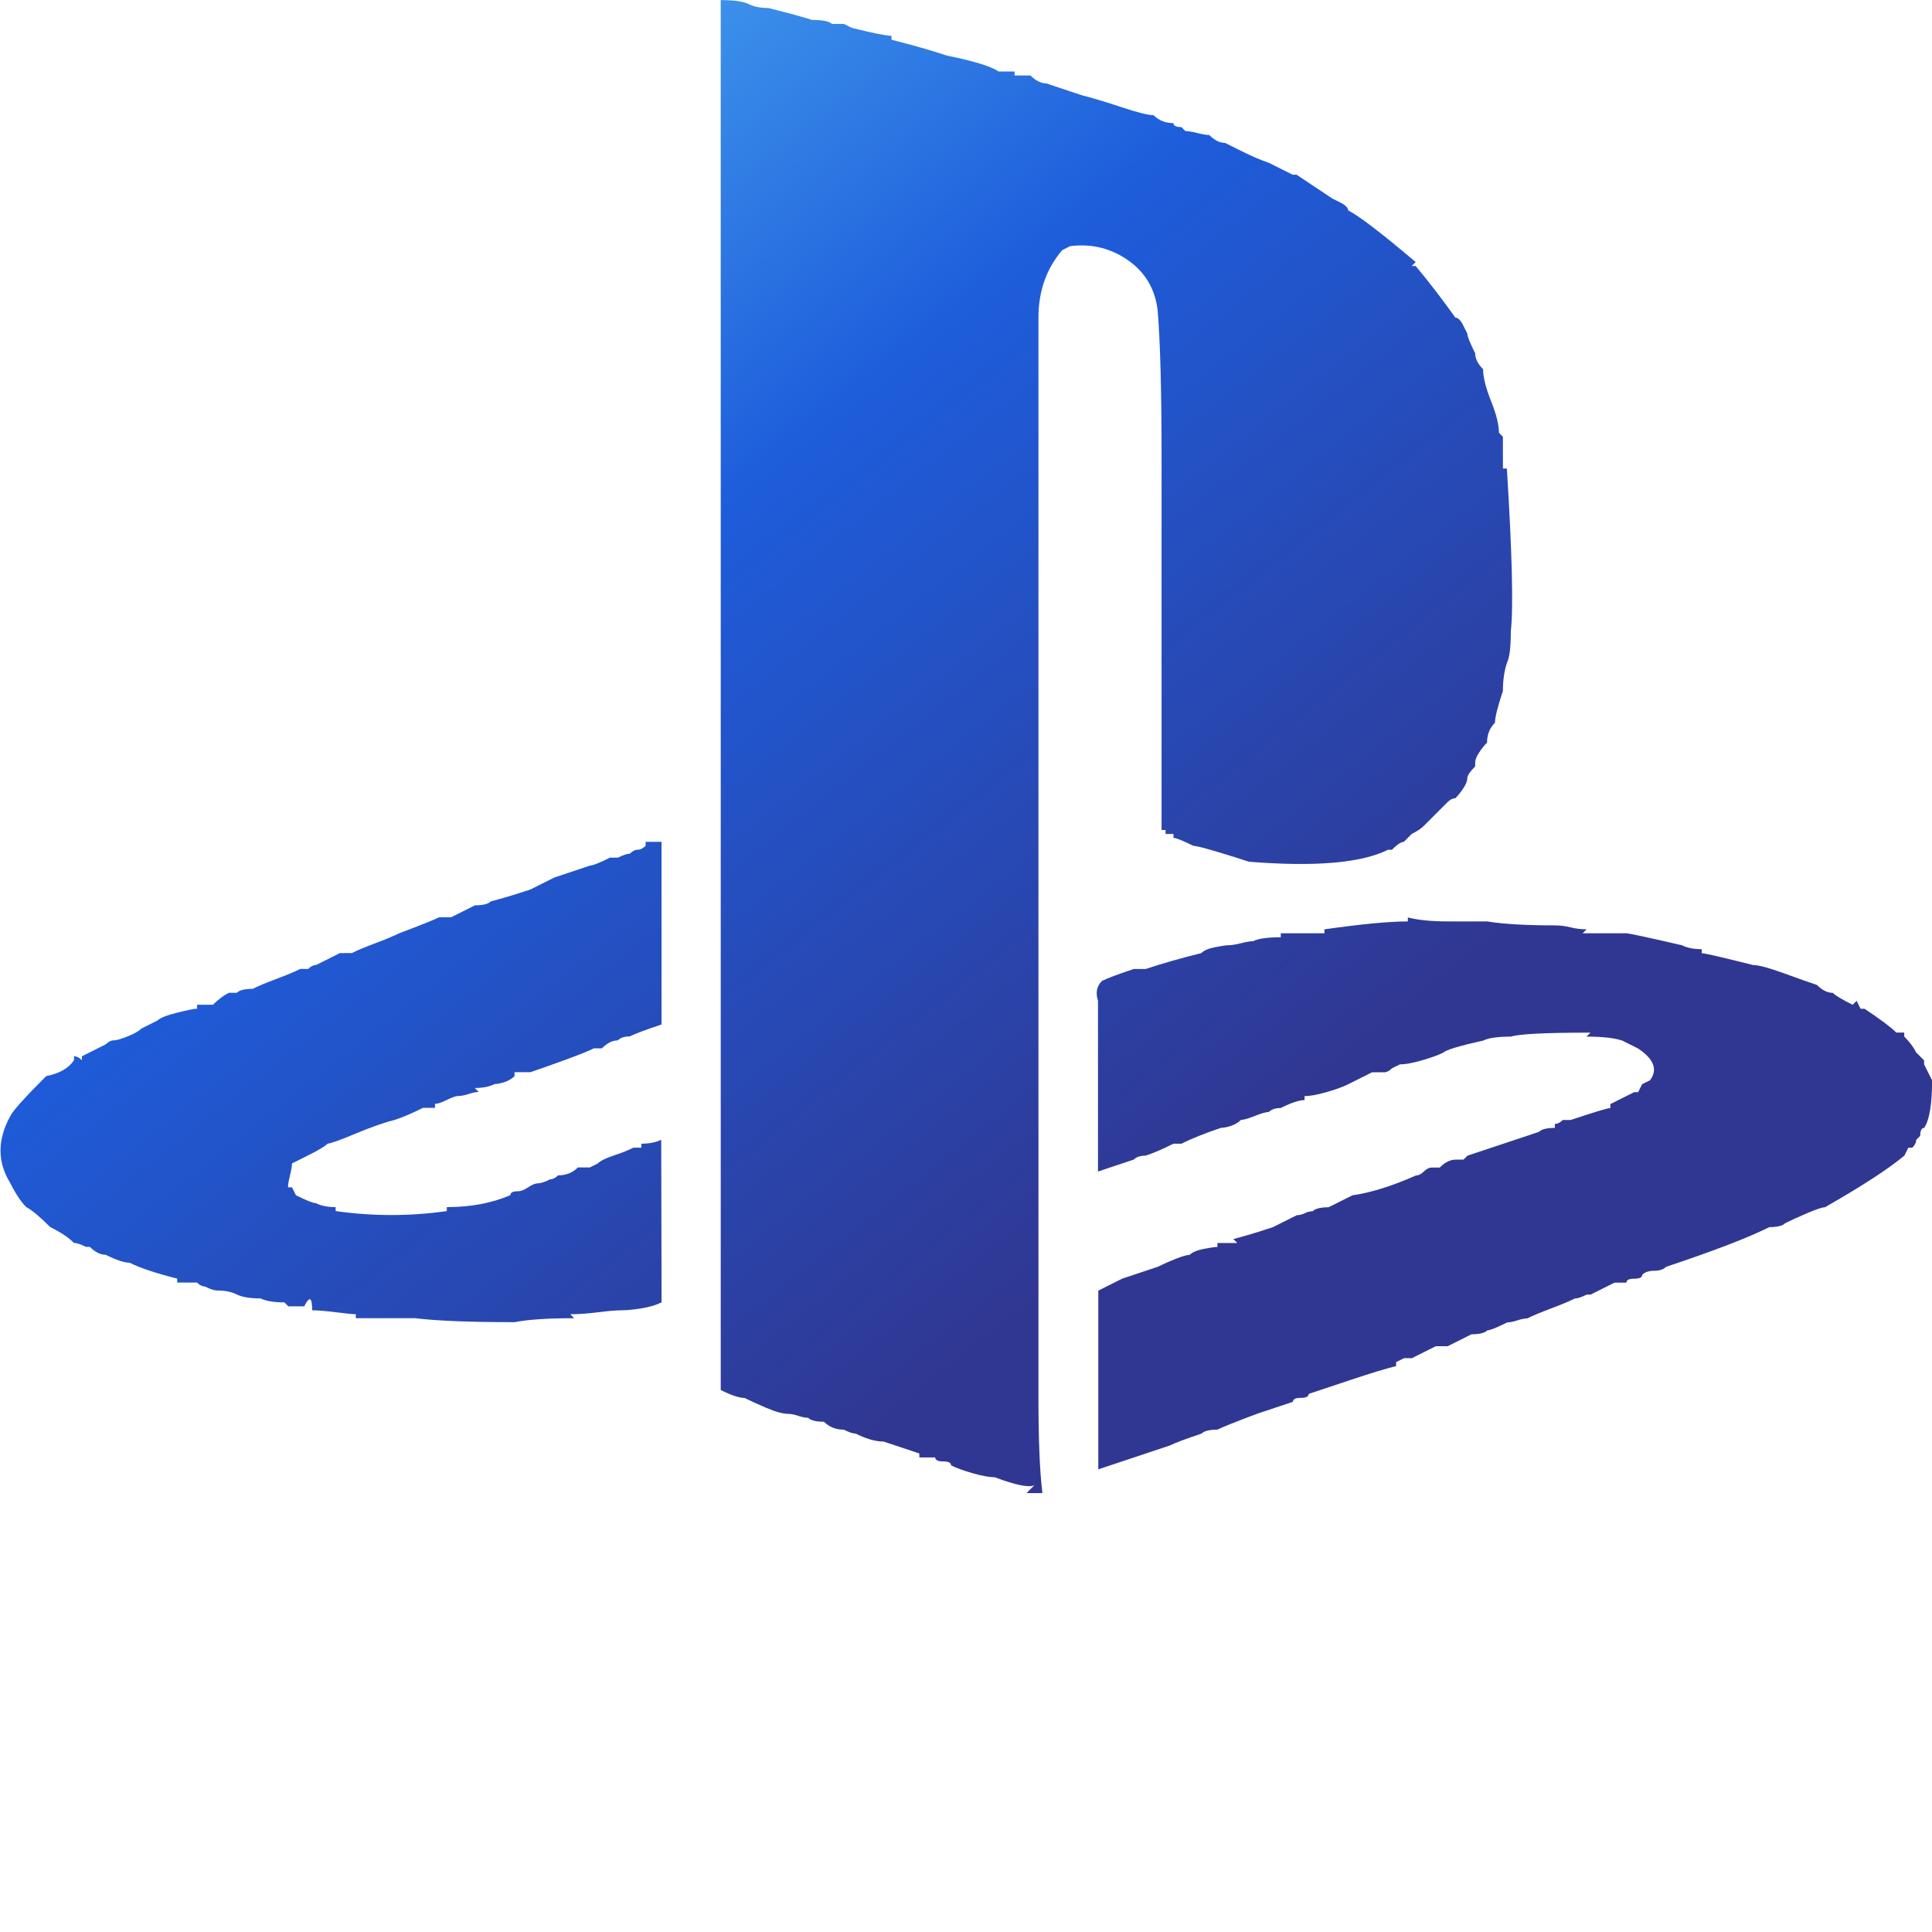
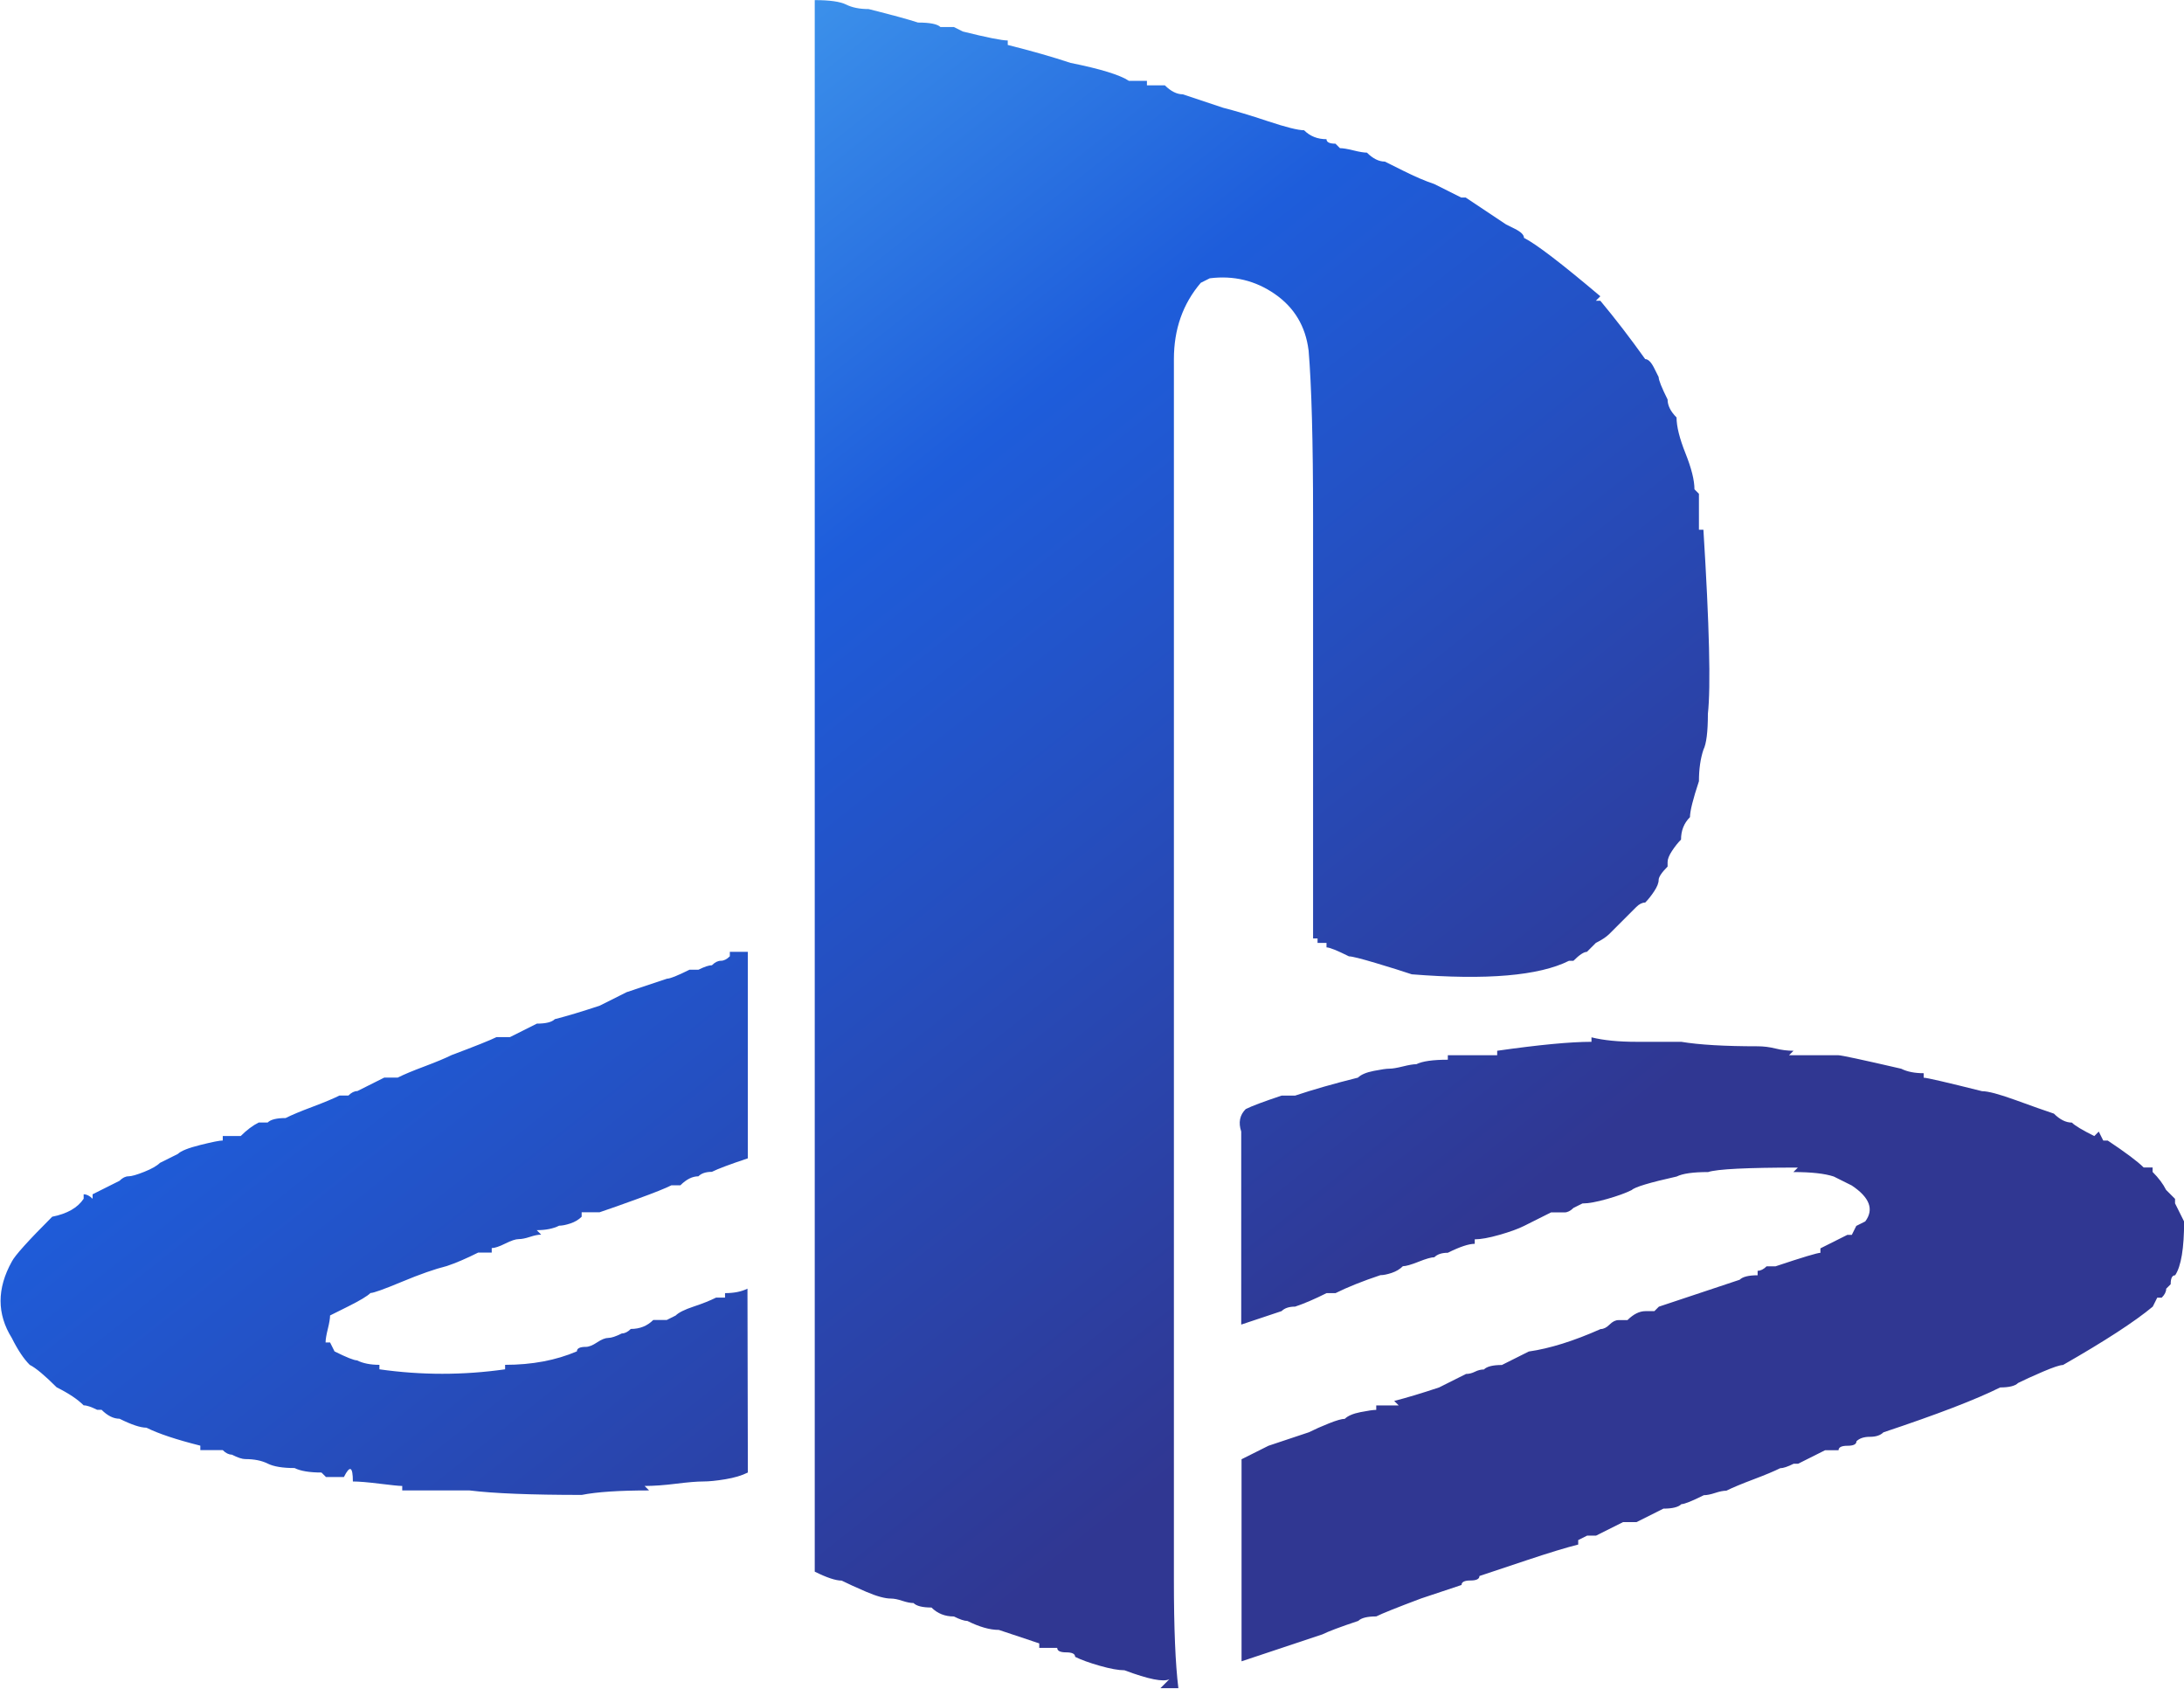
- <svg xmlns="http://www.w3.org/2000/svg" width="40mm" height="40mm" version="1.1" viewBox="0 0 40 40">
+ <svg xmlns="http://www.w3.org/2000/svg" width="40mm" height="30.915mm" version="1.1" viewBox="0 0 40 30.915">
  <g stroke-width="1.052" aria-label="">
    <style>
@keyframes animate {
0% {
filter: brightness(0%);}
100% {
filter: brightness(100%);}
}
path {
fill: url(#grad);
animation: animate ease 1s infinite alternate ;
}
</style>
    <linearGradient id="grad" gradientTransform="rotate (45)">
      <stop offset="0%" stop-color="#5cc9fb" />
      <stop offset="50%" stop-color="#1e5ddb" />
      <stop offset="100%" stop-color="#303792" />
    </linearGradient>
    <path d="m23.967 6.413q0.082 0.987 0.082 3.042v7.729h0.082v0.082h0.164v0.082q0.082 0 0.411 0.164 0.082 0 0.493 0.123 0.411 0.123 0.658 0.206 2.055 0.164 2.878-0.247h0.082q0.164-0.164 0.247-0.164l0.164-0.164q0.164-0.082 0.247-0.164l0.493-0.493q0.082-0.082 0.164-0.082 0.082-0.082 0.164-0.206t0.082-0.206 0.164-0.247v-0.082q0-0.082 0.082-0.206t0.164-0.206q0-0.247 0.164-0.411 0-0.164 0.164-0.658 0-0.329 0.082-0.576 0.082-0.164 0.082-0.658 0.082-0.74-0.082-3.371h-0.082v-0.658l-0.082-0.082q0-0.247-0.164-0.658-0.164-0.411-0.164-0.658-0.164-0.164-0.164-0.329-0.164-0.329-0.164-0.411l-0.082-0.164q-0.082-0.164-0.164-0.164-0.411-0.576-0.822-1.069h-0.082l0.082-0.082q-1.069-0.904-1.398-1.069 0-0.082-0.164-0.164l-0.164-0.082-0.74-0.493h-0.082l-0.493-0.247q-0.247-0.082-0.576-0.247l-0.329-0.164q-0.164 0-0.329-0.164-0.082 0-0.247-0.041t-0.247-0.041q0 0-0.082-0.082-0.164 0-0.164-0.082-0.247 0-0.411-0.164-0.164 0-0.658-0.164-0.493-0.164-0.822-0.247l-0.74-0.247q-0.164 0-0.329-0.164h-0.329v-0.082h-0.329q-0.247-0.164-1.069-0.329-0.493-0.164-1.151-0.329v-0.082q-0.164 0-0.822-0.164l-0.164-0.082q-0.164 0-0.247 0-0.082-0.082-0.411-0.082-0.247-0.082-0.904-0.247-0.247 0-0.411-0.082-0.164-0.082-0.576-0.082v28.777q0.329 0.164 0.493 0.164 0.164 0.082 0.452 0.206 0.288 0.123 0.452 0.123 0.082 0 0.206 0.041t0.206 0.041q0.082 0.082 0.329 0.082 0.164 0.164 0.411 0.164 0.164 0.082 0.247 0.082 0.329 0.164 0.576 0.164l0.74 0.247v0.082h0.329q0 0.082 0.164 0.082t0.164 0.082q0.164 0.082 0.452 0.164 0.288 0.082 0.452 0.082 0.658 0.247 0.822 0.164l-0.164 0.164h0.329q-0.082-0.658-0.082-1.973v-22.364q0-0.822 0.493-1.398l0.164-0.082q0.658-0.082 1.192 0.288 0.534 0.37 0.617 1.028zm-10.277 17.184q-0.164 0.082-0.411 0.082v0.082h-0.164q-0.164 0.082-0.411 0.164t-0.329 0.164l-0.164 0.082q-0.164 0-0.247 0-0.164 0.164-0.411 0.164-0.082 0.082-0.164 0.082-0.164 0.082-0.247 0.082t-0.206 0.082q-0.123 0.082-0.206 0.082-0.164 0-0.164 0.082-0.576 0.247-1.315 0.247v0.082q-1.151 0.164-2.302 0v-0.082q-0.247 0-0.411-0.082-0.082 0-0.411-0.164l-0.082-0.164h-0.082q0-0.082 0.041-0.247 0.041-0.164 0.041-0.247 0 0 0.329-0.164t0.411-0.247q0.082 0 0.576-0.206 0.493-0.206 0.822-0.288 0.247-0.082 0.576-0.247h0.247v-0.082q0.082 0 0.247-0.082 0.164-0.082 0.247-0.082 0.082 0 0.206-0.041 0.123-0.041 0.206-0.041l-0.082-0.082q0.247 0 0.411-0.082 0.082 0 0.206-0.041t0.206-0.123v-0.082h0.329q0.247-0.082 0.699-0.247 0.452-0.164 0.617-0.247h0.164q0.164-0.164 0.329-0.164 0.082-0.082 0.247-0.082 0.164-0.082 0.658-0.247v-3.782h-0.329v0.082q-0.082 0.082-0.164 0.082t-0.164 0.082q-0.082 0-0.247 0.082h-0.164q-0.329 0.164-0.411 0.164l-0.74 0.247-0.493 0.247q-0.493 0.164-0.822 0.247-0.082 0.082-0.329 0.082l-0.493 0.247h-0.247q-0.164 0.082-0.822 0.329-0.164 0.082-0.493 0.206-0.329 0.123-0.493 0.206h-0.247l-0.493 0.247q-0.082 0-0.164 0.082h-0.164q-0.164 0.082-0.493 0.206-0.329 0.123-0.493 0.206-0.247 0-0.329 0.082h-0.164q-0.164 0.082-0.329 0.247h-0.329v0.082q-0.082 0-0.411 0.082-0.329 0.082-0.411 0.164 0 0-0.329 0.164-0.082 0.082-0.288 0.164-0.206 0.082-0.288 0.082t-0.164 0.082q-0.329 0.164-0.493 0.247v0.082q-0.082-0.082-0.164-0.082v0.082q-0.164 0.247-0.576 0.329-0.658 0.658-0.74 0.822-0.411 0.74 0 1.398 0.164 0.329 0.329 0.493 0.164 0.082 0.493 0.411 0.329 0.164 0.493 0.329 0.082 0 0.247 0.082h0.082q0.164 0.164 0.329 0.164 0.329 0.164 0.493 0.164 0.329 0.164 0.987 0.329v0.082h0.411q0.082 0.082 0.164 0.082 0.164 0.082 0.247 0.082 0.247 0 0.411 0.082t0.493 0.082q0.164 0.082 0.493 0.082l0.082 0.082h0.329q0.164-0.329 0.164 0.082 0.164 0 0.493 0.041t0.411 0.041v0.082h1.233q0.658 0.082 2.055 0.082 0.411-0.082 1.233-0.082l-0.082-0.082q0.247 0 0.576-0.041t0.493-0.041q0.164 0 0.411-0.041t0.411-0.123zm26.31-1.233t-0.164-0.329v-0.082l-0.164-0.164q-0.082-0.164-0.247-0.329v-0.082h-0.164q-0.164-0.164-0.658-0.493h-0.082l-0.082-0.164-0.082 0.082q-0.329-0.164-0.411-0.247-0.164 0-0.329-0.164-0.247-0.082-0.699-0.247-0.452-0.164-0.617-0.164-0.987-0.247-1.069-0.247v-0.082q-0.247 0-0.411-0.082-1.069-0.247-1.151-0.247h-0.904l0.082-0.082q-0.164 0-0.329-0.041t-0.329-0.041q-0.904 0-1.398-0.082-0.329 0-0.822 0-0.493 0-0.822-0.082v0.082q-0.576 0-1.727 0.164v0.082h-0.904v0.082q-0.411 0-0.576 0.082-0.082 0-0.247 0.041t-0.247 0.041q-0.082 0-0.288 0.041t-0.288 0.123q-0.658 0.164-1.151 0.329h-0.247q-0.493 0.164-0.658 0.247-0.164 0.164-0.082 0.411v3.535l0.74-0.247q0.082-0.082 0.247-0.082 0.247-0.082 0.576-0.247h0.164q0.329-0.164 0.822-0.329 0.082 0 0.206-0.041 0.123-0.041 0.206-0.123 0.082 0 0.288-0.082t0.288-0.082q0.082-0.082 0.247-0.082 0.329-0.164 0.493-0.164v-0.082q0.164 0 0.452-0.082 0.288-0.082 0.452-0.164l0.493-0.247h0.247q0.082 0 0.164-0.082l0.164-0.082q0.164 0 0.452-0.082 0.288-0.082 0.452-0.164 0.082-0.082 0.822-0.247 0.164-0.082 0.576-0.082 0.247-0.082 1.644-0.082l-0.082 0.082q0.493 0 0.74 0.082l0.329 0.164q0.493 0.329 0.247 0.658l-0.164 0.082-0.082 0.164h-0.082l-0.493 0.247v0.082q-0.082 0-0.822 0.247h-0.164q-0.082 0.082-0.164 0.082v0.082q-0.247 0-0.329 0.082l-1.48 0.493-0.082 0.082q-0.082 0-0.164 0-0.164 0-0.329 0.164h-0.164q-0.082 0-0.164 0.082t-0.164 0.082q-0.74 0.329-1.315 0.411l-0.493 0.247q-0.247 0-0.329 0.082-0.082 0-0.164 0.041t-0.164 0.041l-0.493 0.247q-0.493 0.164-0.822 0.247l0.082 0.082h-0.411v0.082q-0.082 0-0.288 0.041t-0.288 0.123q-0.082 0-0.288 0.082-0.206 0.082-0.37 0.164l-0.74 0.247-0.493 0.247v3.7l1.48-0.493q0.164-0.082 0.658-0.247 0.082-0.082 0.329-0.082 0.164-0.082 0.822-0.329l0.74-0.247q0-0.082 0.164-0.082t0.164-0.082q0.247-0.082 0.863-0.288 0.617-0.206 0.946-0.288v-0.082l0.164-0.082h0.164l0.493-0.247h0.247l0.493-0.247q0.247 0 0.329-0.082 0.082 0 0.411-0.164 0.082 0 0.206-0.041t0.206-0.041q0.164-0.082 0.493-0.206t0.493-0.206q0.082 0 0.247-0.082h0.082l0.493-0.247h0.247q0-0.082 0.164-0.082 0.164 0 0.164-0.082 0.082-0.082 0.247-0.082t0.247-0.082q1.48-0.493 2.138-0.822 0.247 0 0.329-0.082 0.164-0.082 0.452-0.206 0.288-0.123 0.37-0.123 1.151-0.658 1.644-1.069l0.082-0.164h0.082q0.082-0.082 0.082-0.164 0 0 0.082-0.082 0-0.164 0.082-0.164 0.164-0.247 0.164-0.987z" />
  </g>
</svg>
